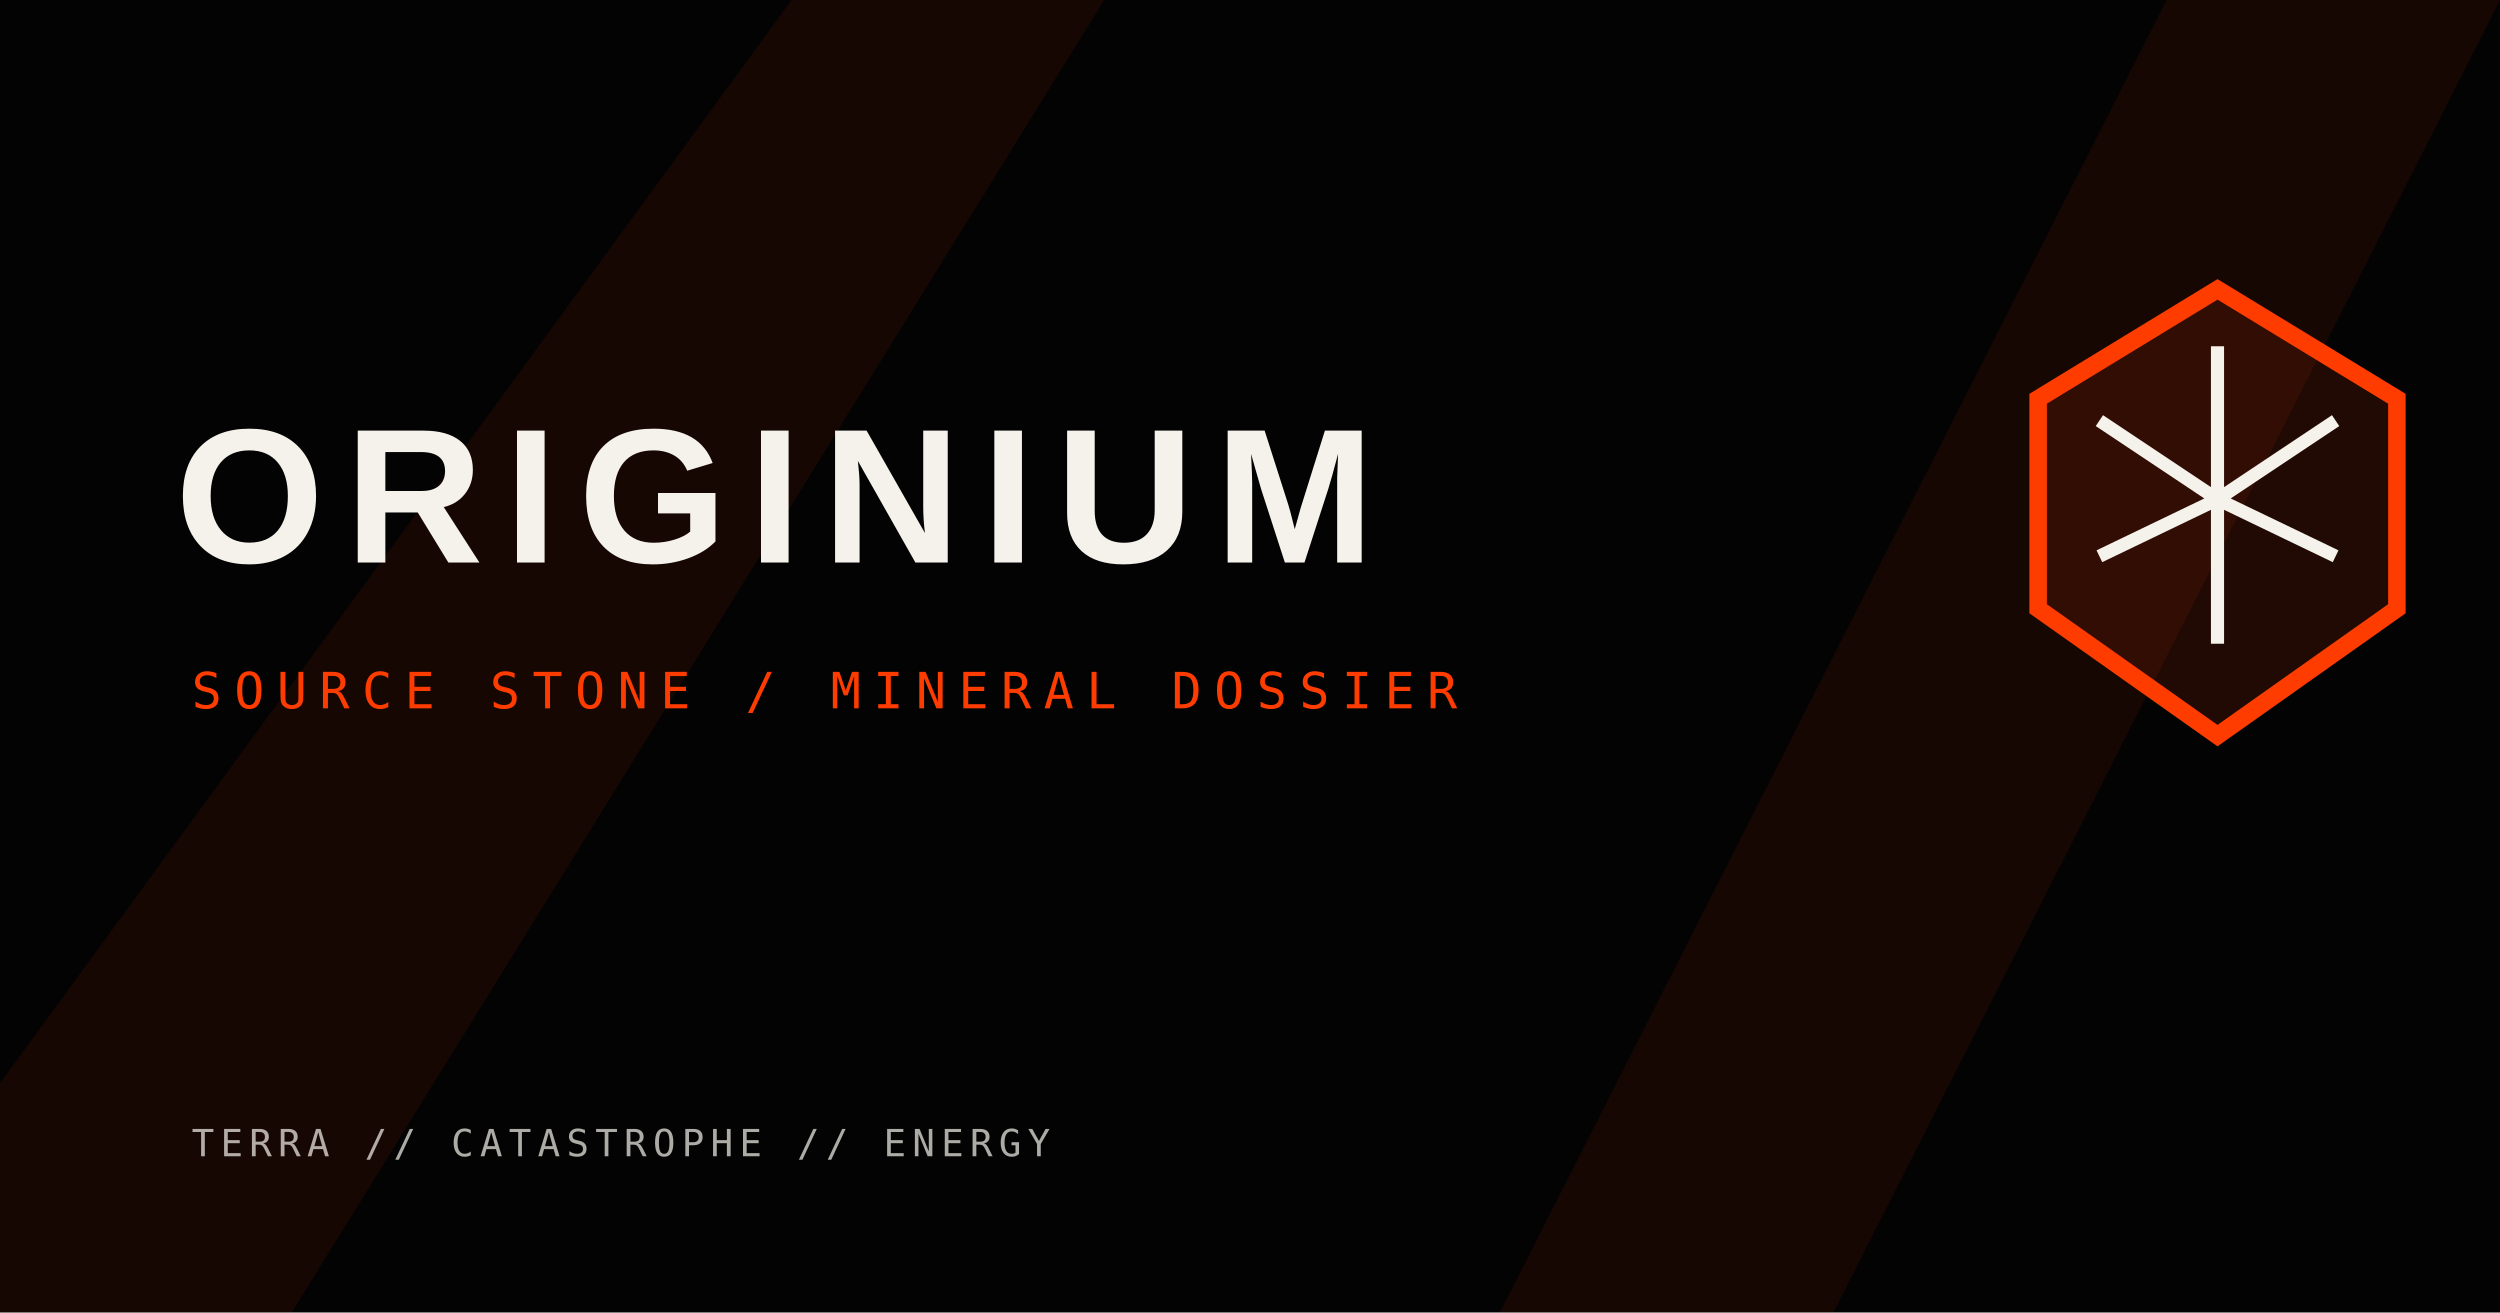
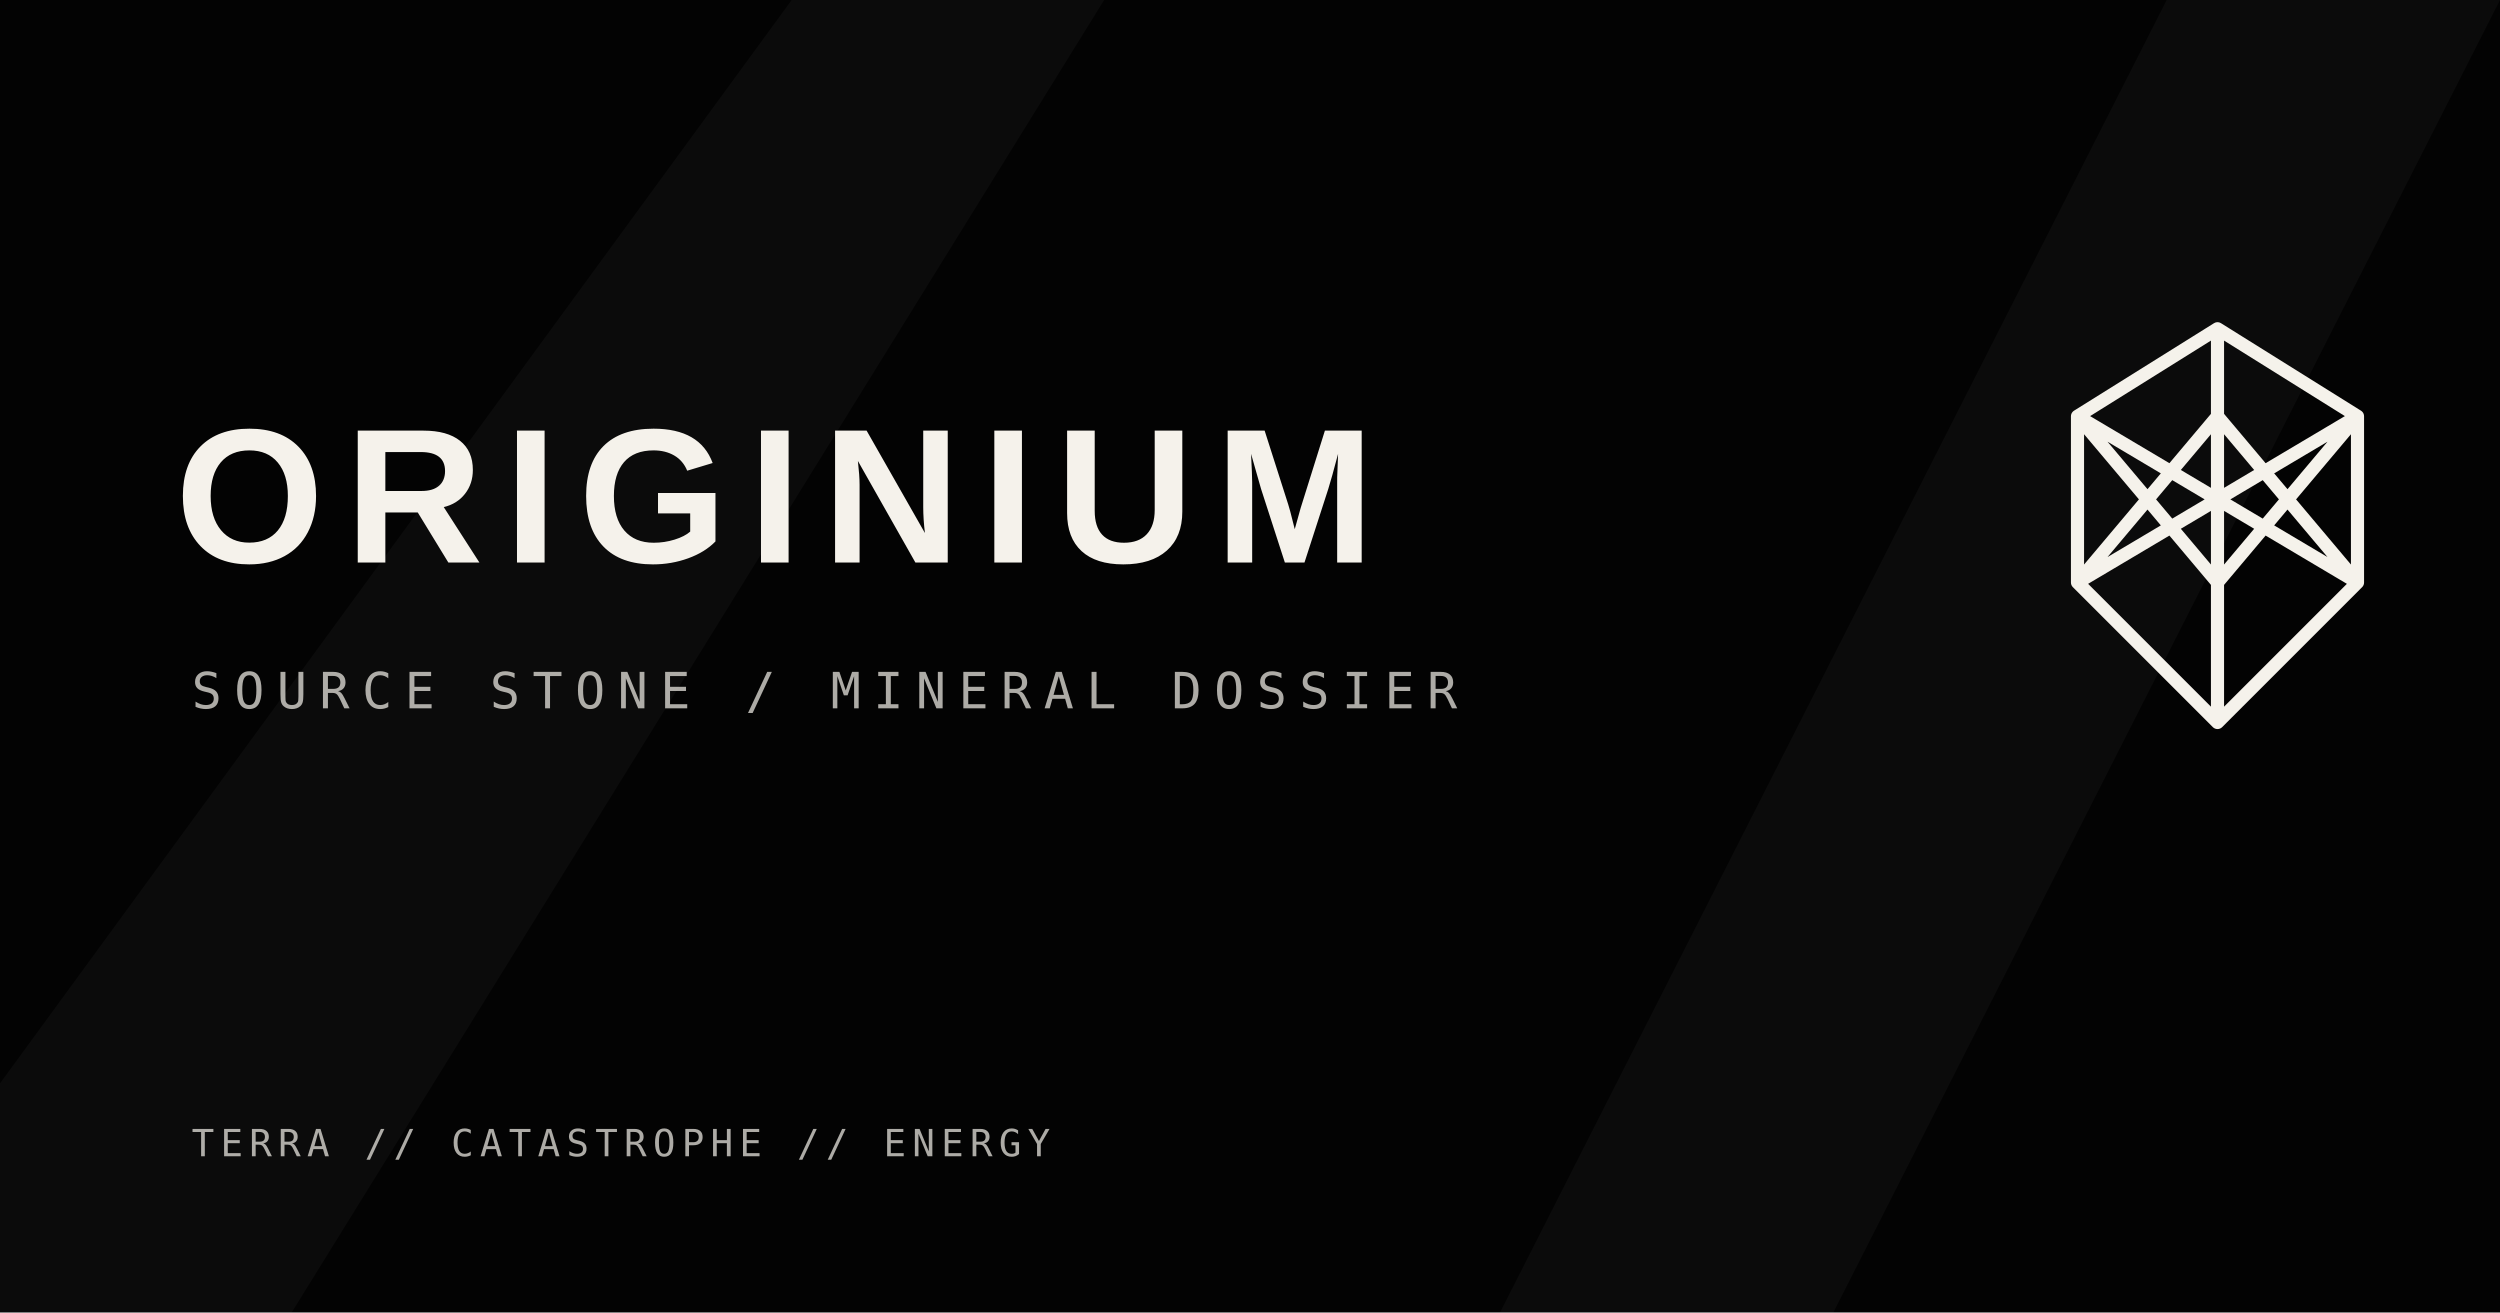
<svg xmlns="http://www.w3.org/2000/svg" width="1200" height="630" viewBox="0 0 1200 630">
  <rect width="1200" height="630" fill="#030303" />
-   <path d="M0 520 380 0h150L140 630H0Zm720 110L1040 0h160L880 630H720Z" fill="#ff3c00" fill-opacity=".08" />
+   <path d="M0 520 380 0h150L140 630H0Zm720 110L1040 0h160L880 630H720Z" fill="#f5f2eb" fill-opacity=".035" />
  <g transform="translate(930 120) scale(2.1)">
-     <path d="m64 9 41 25v48l-41 29-41-29V34L64 9Z" fill="#ff3c00" fill-opacity=".12" stroke="#ff3c00" stroke-width="4" />
-     <path d="M64 22v68M37 39l27 18 27-18M37 70l27-13 27 13" fill="none" stroke="#f5f2eb" stroke-width="3" />
+     <path d="M64 18 96 38v38L64 108 32 76V38L64 18Z M32 38l32 38 32-38 M32 76l32-38 32 38 M64 18v90 M32 38l64 38 M96 38 32 76" fill="none" stroke="#f5f2eb" stroke-width="3" stroke-linejoin="round" />
  </g>
  <text x="84" y="270" fill="#f5f2eb" font-family="Arial, sans-serif" font-size="92" font-weight="900" letter-spacing="10">ORIGINIUM</text>
-   <text x="92" y="340" fill="#ff3c00" font-family="monospace" font-size="24" letter-spacing="6">SOURCE STONE / MINERAL DOSSIER</text>
+   <text x="92" y="340" fill="#f5f2eb" fill-opacity=".7" font-family="monospace" font-size="24" letter-spacing="6">SOURCE STONE / MINERAL DOSSIER</text>
  <text x="92" y="555" fill="#f5f2eb" fill-opacity=".7" font-family="monospace" font-size="18" letter-spacing="3">TERRA // CATASTROPHE // ENERGY</text>
</svg>
